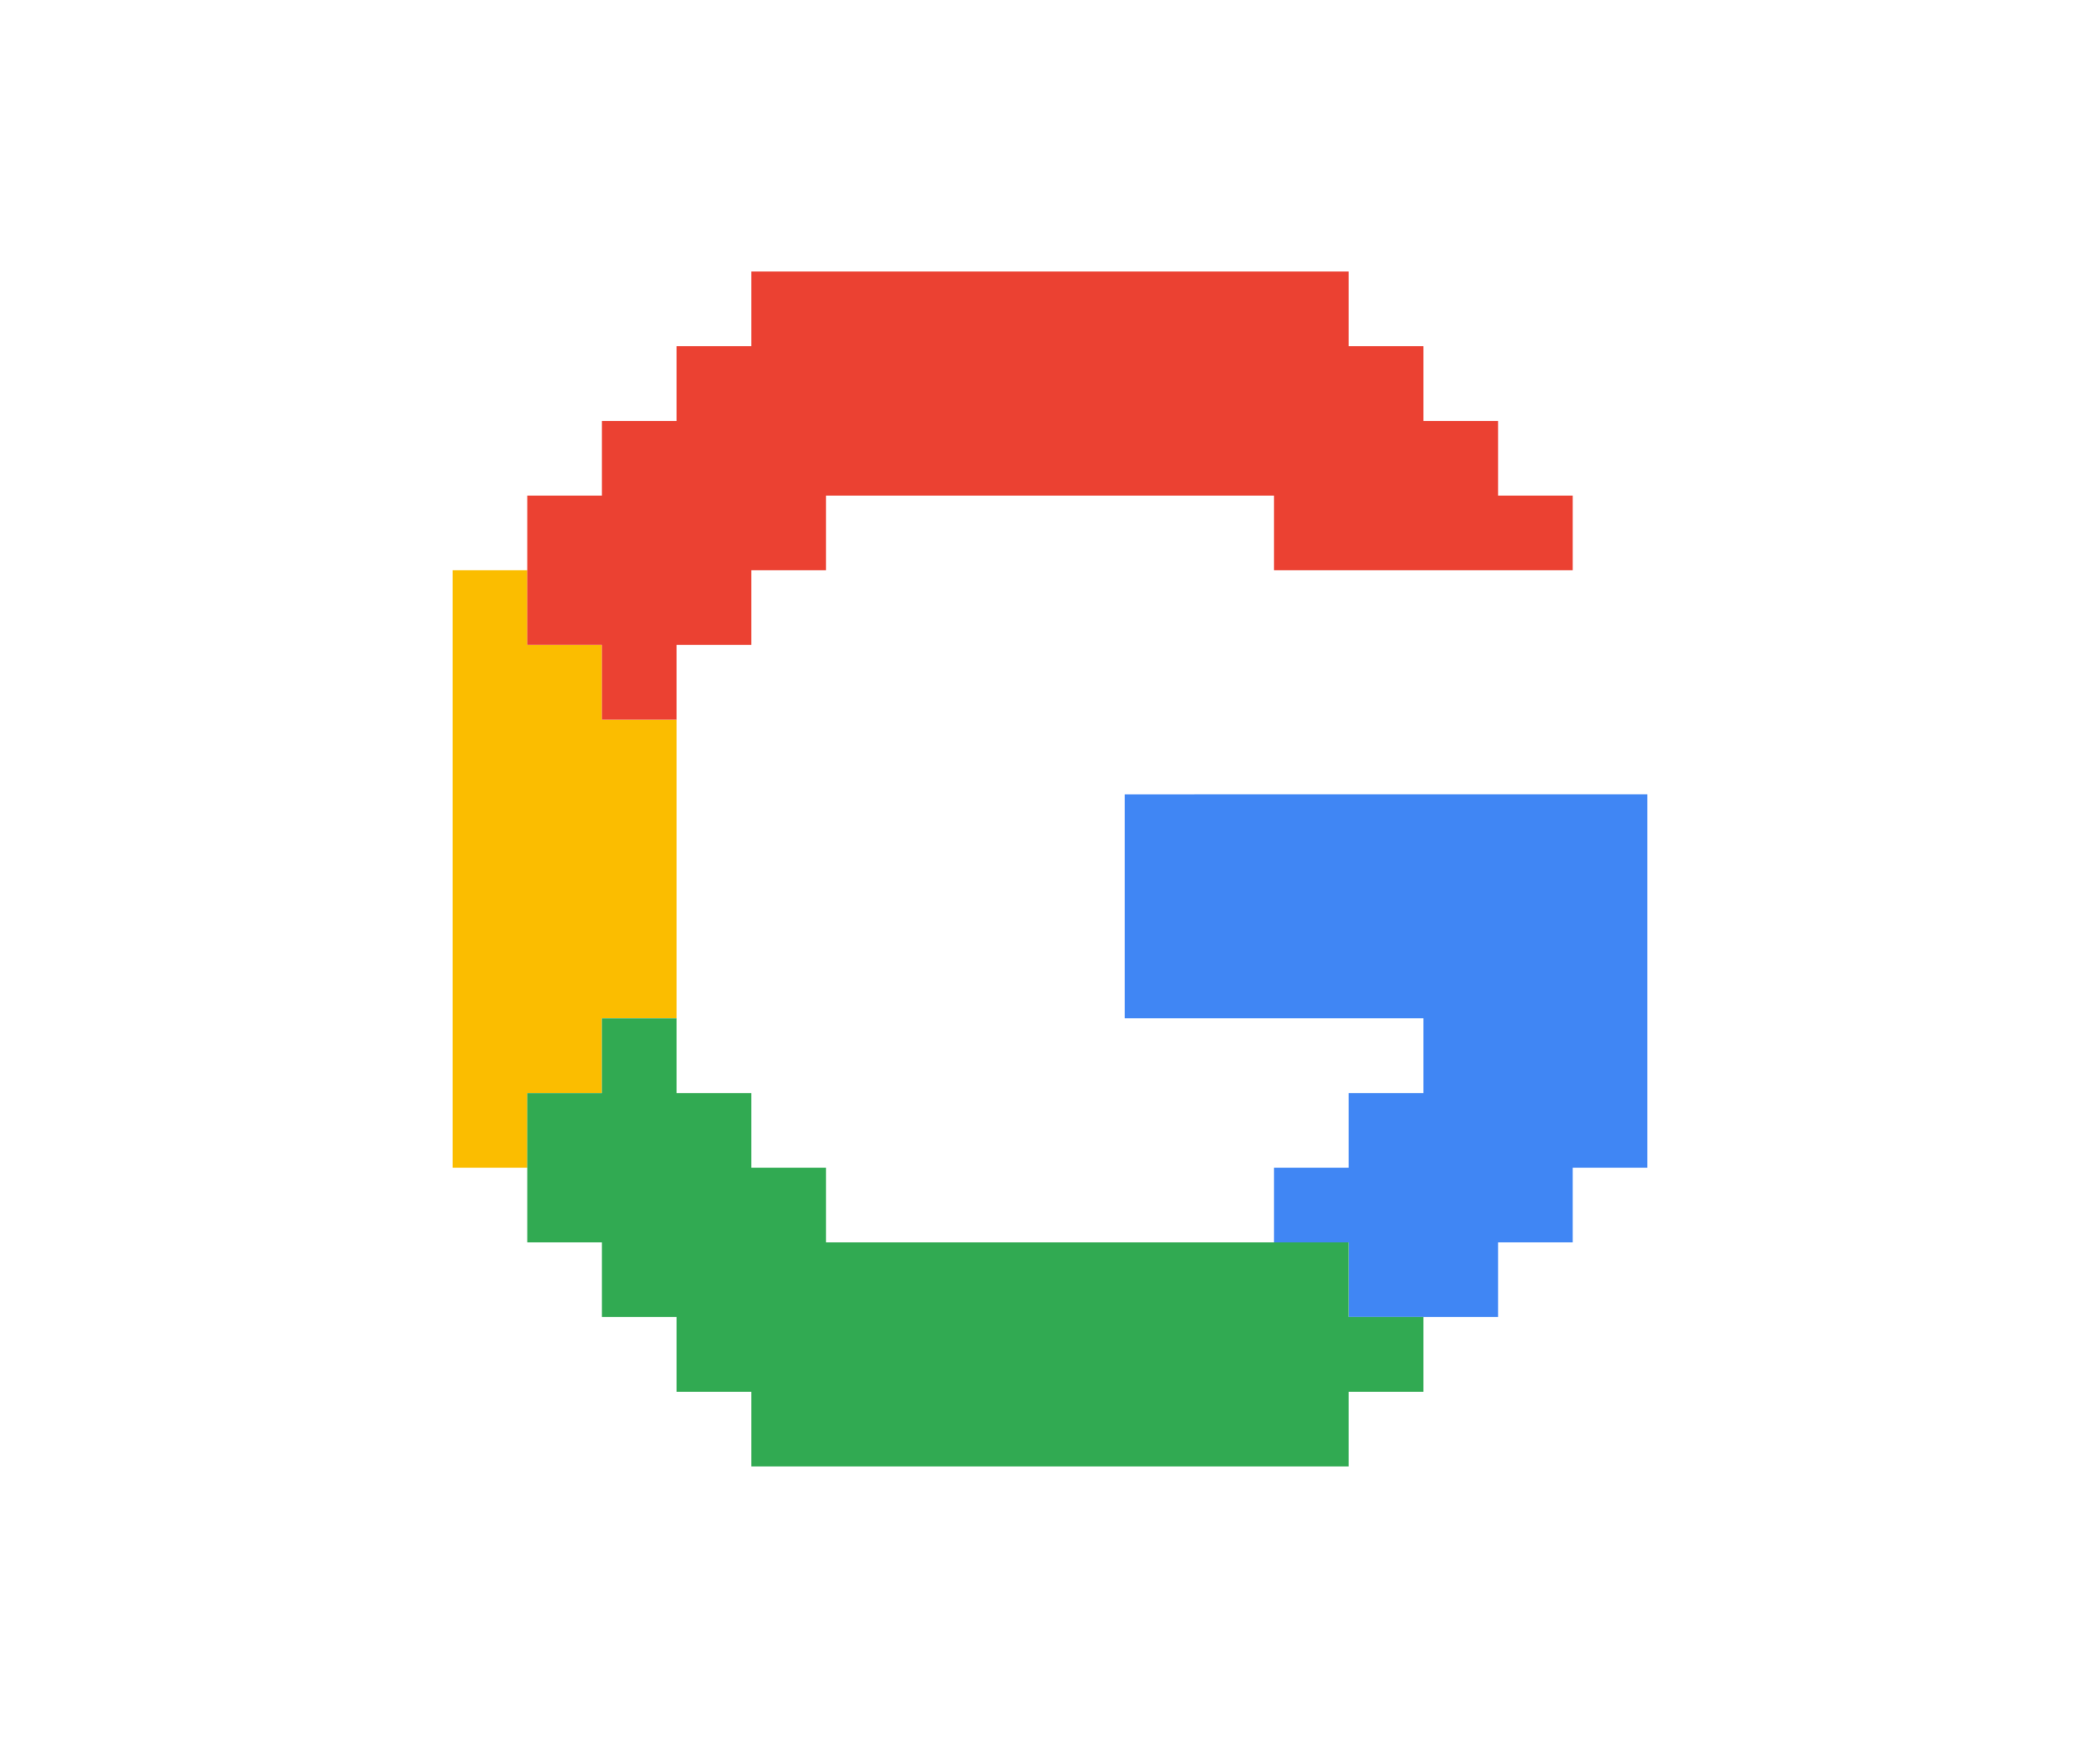
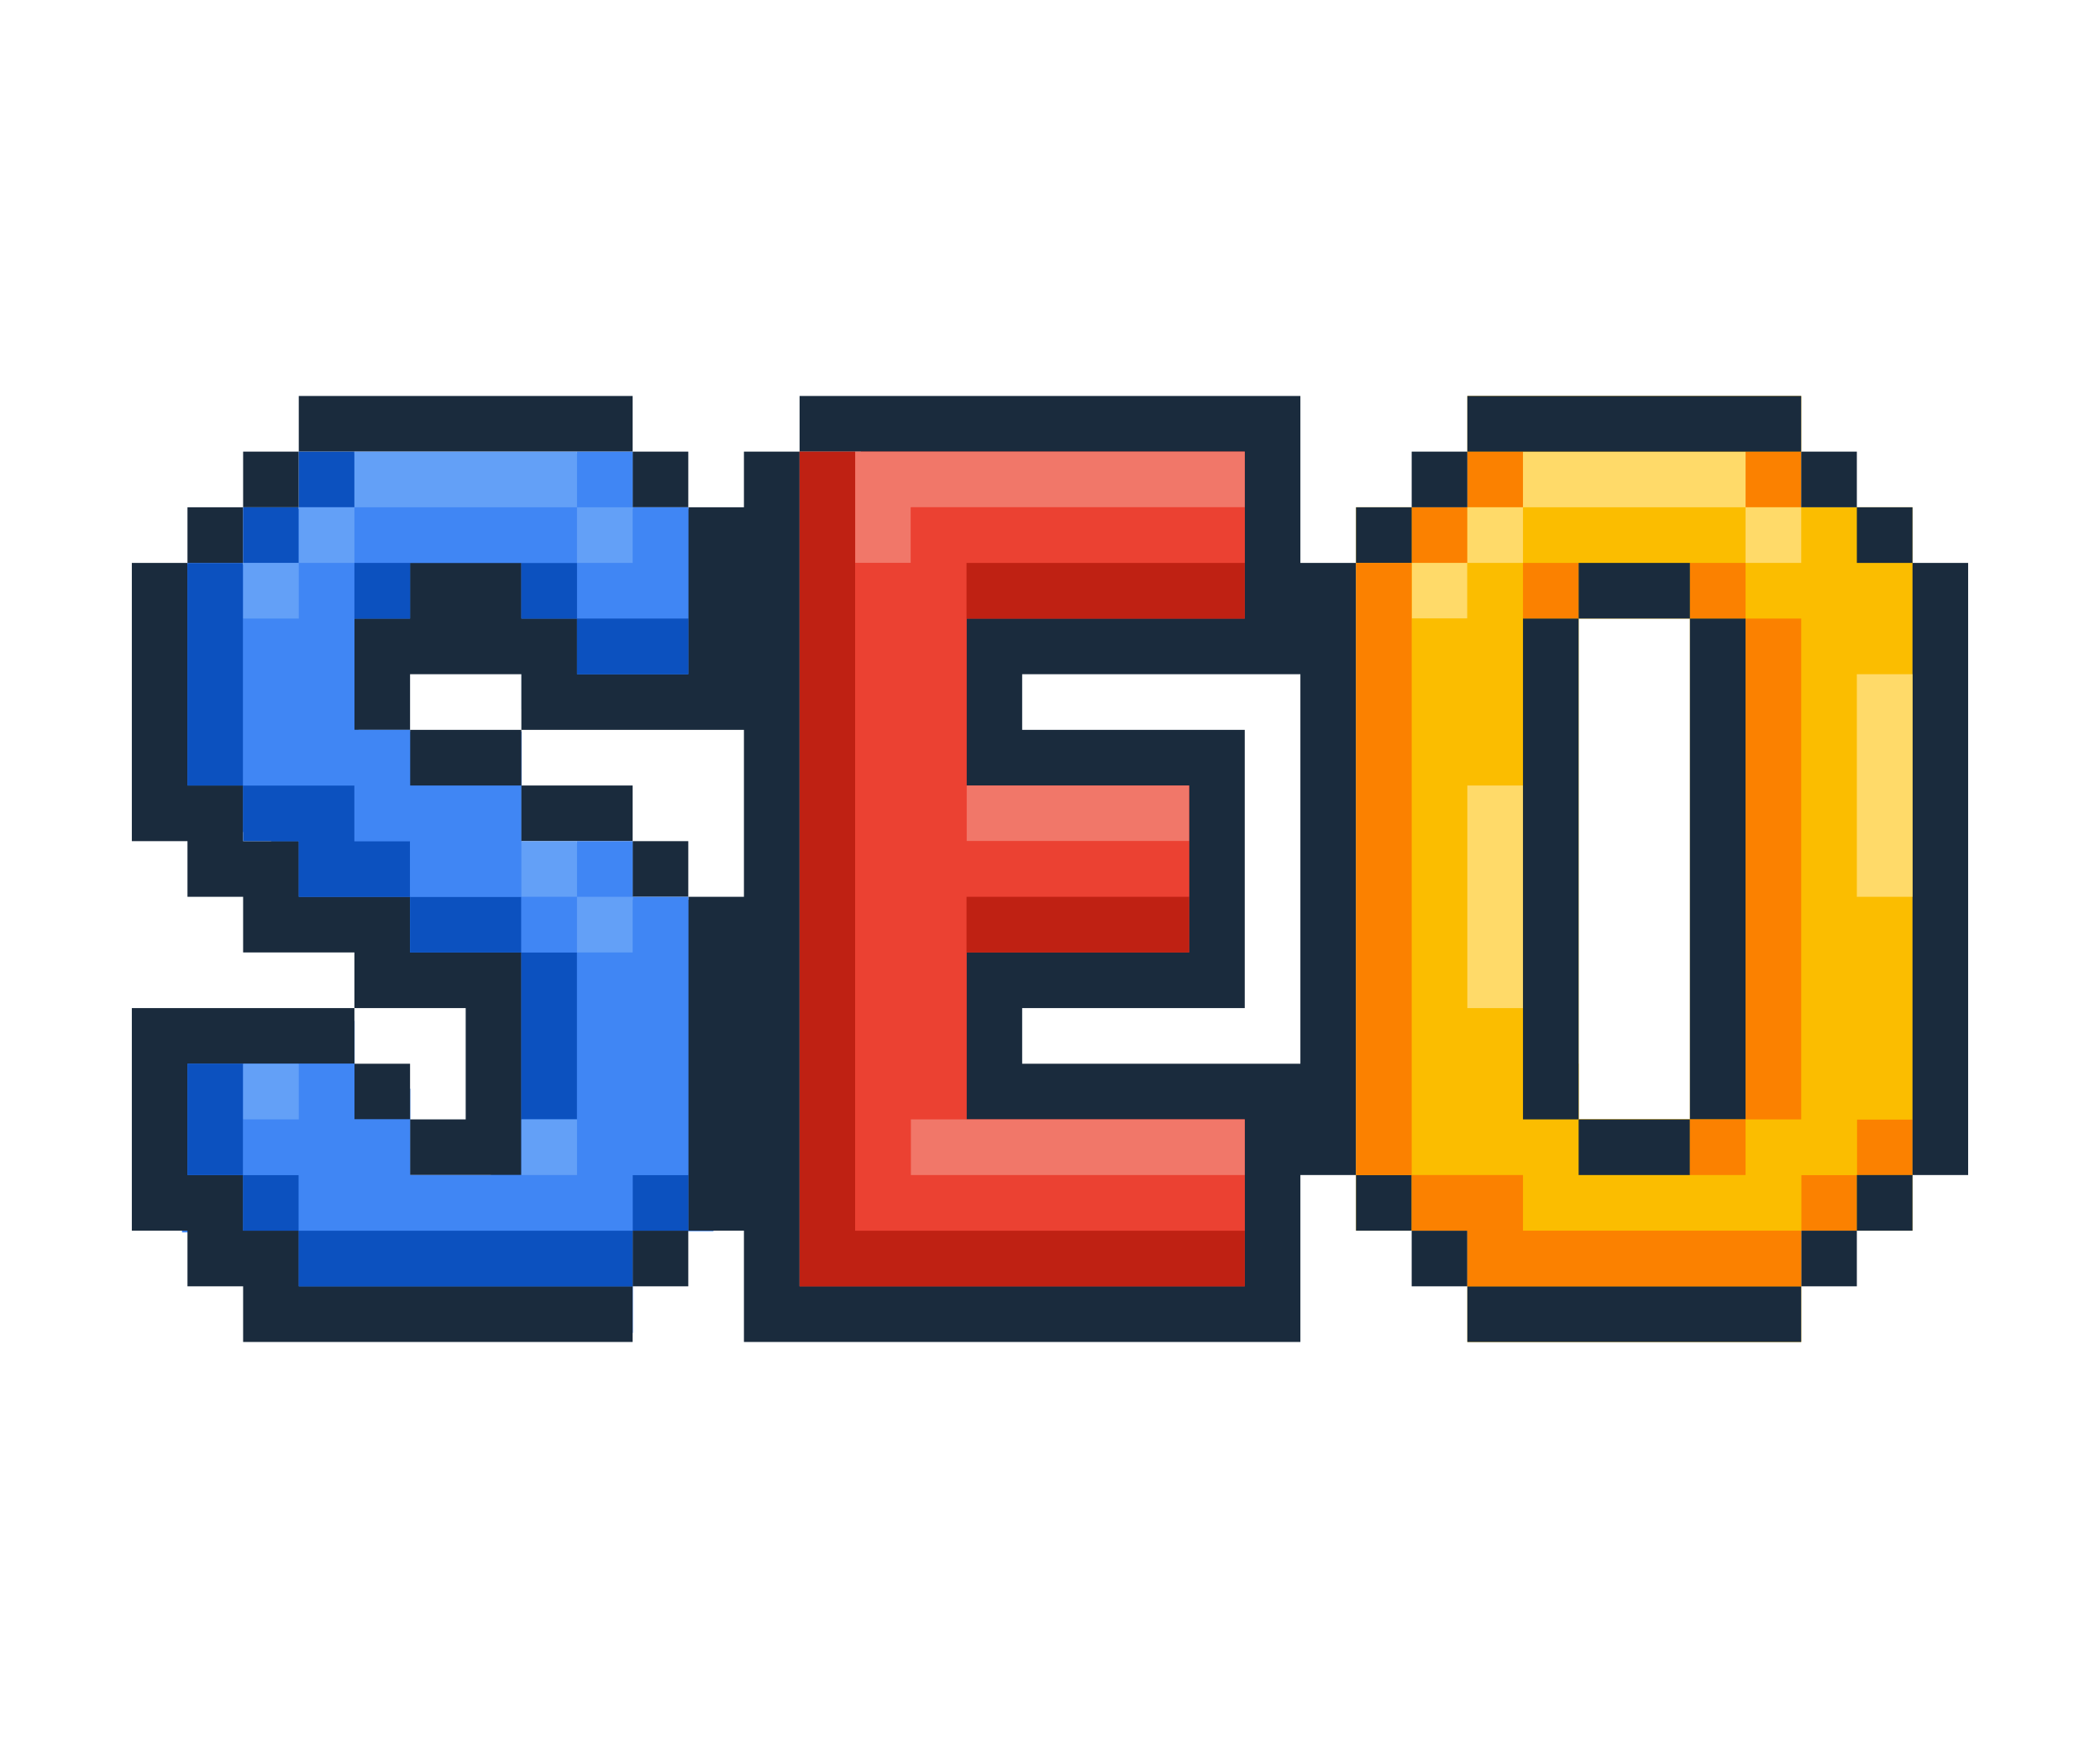
<svg xmlns="http://www.w3.org/2000/svg" width="38.365mm" height="31.75mm" viewBox="0 0 38.365 31.75" version="1.1" id="svg362666">
  <defs id="defs362663" />
  <g id="layer1" transform="translate(-51.14135,-62.92126)">
-     <g id="g219954" transform="matrix(0.07574767,0,0,0.07574767,132.9186,78.93148)">
-       <path id="path219942" style="fill:#4086f4;fill-opacity:1;stroke-width:0.523" d="m -808.35,-19.796 v 18.011 18.011 18.01 h 18.011 18.011 18.01 18.011 v 5.2e-4 18.01 h -18.011 v 18.011 h -18.01 v 18.011 h 18.01 v 18.011 h 18.011 18.011 V 88.268 h 18.011 v -18.011 h 18.01 v -18.011 -18.01 -5.2e-4 -18.01 -18.011 -18.011 h -18.01 -18.011 -18.011 -18.011 -18.01 -18.011 z" />
-       <path id="path219944" style="fill:#fbbd00;fill-opacity:1;stroke-width:0.523" d="m -970.446,-73.828 v 18.011 18.01 18.011 18.011 18.011 18.01 18.011 h 5.2e-4 v 18.011 h 18.01 v -18.011 h 18.011 v -18.011 h 18.011 V 16.225 -1.785 -19.796 -37.807 h -18.011 v -18.01 h -18.011 v -18.011 z" />
-       <path id="path219946" style="fill:#eb4132;fill-opacity:1;stroke-width:0.523" d="m -898.404,-145.87 v 18.01 h -18.01 v 18.011 h -18.011 v 18.011 h -18.011 v 18.011 18.01 h 18.011 v 5.1e-4 18.01 h 18.011 v -18.01 -5.1e-4 h 18.01 v -18.01 h 18.011 v -18.011 h 18.011 18.011 18.01 18.011 18.011 18.011 v 18.011 h 18.01 18.011 18.011 18.01 v -18.011 h -18.01 v -18.011 h -18.011 v -18.011 h -18.011 v -18.01 h -18.01 -18.011 -18.011 -18.011 -18.01 -18.011 -18.011 z" />
-       <path id="path219948" style="fill:#31aa52;fill-opacity:1;stroke-width:0.523" d="m -934.425,34.236 v 18.011 h -18.011 v 18.011 18.011 h 18.011 v 18.01 h 18.011 18.01 18.011 v 5.2e-4 h -18.011 -18.01 v 18.01 h 18.01 v 18.011 h 18.011 18.011 18.011 18.01 18.011 18.011 18.011 18.01 v -18.011 h 18.011 v -18.011 h -18.011 V 88.268 h -18.01 -18.011 -18.011 -18.011 -18.01 -18.011 -18.011 v -18.011 h -18.011 v -18.011 h -18.01 v -18.011 z" />
+     <g id="g22481" transform="matrix(0.06401653,0,0,0.06401653,91.05316,66.89333)">
+       <path id="rect967-2-5-3-69-3-2-34-3-9-7" style="fill:#fbbd00;fill-opacity:1;stroke-width:3.324" d="m -204.713,50.953 v 31.761 h -31.762 V 289.157 h 31.761 v 31.761 h 95.282 v -31.761 h 31.76 V 82.714 H -109.432 V 50.953 Z m 31.76,63.521 h 31.76 V 257.396 h -31.76 z" />
+       <path id="rect967-2-5-3-69-3-6-7-5-3-5-6-2-9-1-2-7-0-9-3-6-0-6-2-6-1-8-7-9-2-0-2-3-7-5-9-2-2-8-9-7-3-6-1-2-9-3-1-2-85-5-9-9-0" style="fill:#4086f4;fill-opacity:1;stroke-width:2.251" d="m -538.138,67.328 v 15.881 h -15.881 v 15.88 h -30.662 v 76.294 h 38.602 v 28.992 h 31.761 v 12.262 h 30.951 v 57.134 h -23.01 v -25.153 h -15.881 v -19.332 h -49.26 v 60.365 h 17.499 v 13.692 h 3.566 v 14.961 h 107.596 v -28.99 h 23.01 v -94.608 h -23.01 v -16.217 h -31.761 V 162.61 146.73 h -46.542 v -5.289 h 4.335 V 114.969 h 42.207 v 25.374 h 58.056 V 83.209 h -26.296 V 67.328 Z" />
+       <path id="rect967-2-5-3-69-3-6-7-5-3-5-6-2-9-1-2-7-0-9-3-6-0-6-2-6-1-8-7-9-2-0-2-3-7-5-9-2-2-8-9-7-3-6-1-2-9-3-1-2-85-5-9-4-0" style="fill:#eb4132;fill-opacity:1;stroke-width:3.584" d="m -377.795,60.792 v 6.041 h -17.481 V 314.371 h 15.88 v 0.676 h 116.69 v -61.622 h -70.985 v -36.679 h 60.28 v -61.622 h -60.28 v -32.71 h 72.586 V 60.792 Z" />
+       <rect style="fill:#1a2b3d;fill-opacity:1;stroke-width:0.461" id="rect967-2-5-3-69-3" width="15.88" height="15.88" x="-442.917" y="66.833" />
+       <path id="rect967-2-5-3-69-3-7" style="fill:#1a2b3d;fill-opacity:1;stroke-width:0.461" d="m -395.277,50.953 v 15.88 h 79.401 15.88 15.88 15.88 v 47.641 h -15.88 -15.88 -15.88 -15.88 -15.88 v 15.88 15.88 15.88 h 15.88 15.88 15.88 15.88 v 47.641 h -15.88 -15.88 -15.88 -15.88 v 15.88 15.88 15.88 h 15.88 15.88 15.88 15.88 15.88 v 47.641 h -15.88 -15.88 -15.88 v -5.2e-4 h -79.401 V 66.834 h -15.88 v 15.88 h -15.88 v 15.88 15.88 15.88 h -15.88 -15.88 v -15.88 h -15.88 V 98.594 h -15.88 -15.88 v 15.88 h -15.88 v 15.88 15.88 h 15.88 v -15.88 h 15.88 15.88 v 15.88 h 15.88 15.88 15.88 15.88 v 47.641 h -15.88 v 15.88 15.88 15.88 15.88 15.88 15.88 h 15.88 v 31.76 h 15.88 79.401 v 5.2e-4 h 15.88 15.88 15.88 15.88 v -47.641 h 15.88 V 98.594 h -15.88 V 50.953 h -15.88 -15.88 -15.88 -15.88 z m 63.521,79.401 h 15.88 15.88 15.88 15.88 15.88 v 111.161 h -15.88 -15.88 -15.88 -15.88 -15.88 v -15.88 h 15.88 15.88 15.88 15.88 v -79.401 h -15.88 -15.88 -15.88 -15.88 z" />
+       <path id="rect967-2-5-3-69-3-6-7-5-3-5-6-2-9-1-2-7-0-9-3-6-0-6-2-6-1-8-7-9-2-0-2-3-7-5-9-2-2-8-9-7-3-6-1-2-9-3-1-9-4-7-8-4-5-4-84-90-9-76" style="fill:#4086f4;fill-opacity:1;stroke-width:0.461" d="m -442.917,82.714 v 15.88 h -15.88 v 15.88 h 15.88 15.88 V 98.594 82.714 Z" />
+       <path id="rect967-2-5-3-69-3-6-7-5-3-5-6-2-9-1-2-7-0-9-3-6-0-6-2-6-1-8-7-9-2-0-2-3-7-5-9-2-2-8-9-7-3-6-1-2-9-3-1-9-4-7-8-4-5-37-15" style="fill:#1a2b3d;fill-opacity:1;stroke-width:0.461" d="m -538.198,50.953 v 15.88 h 15.88 15.88 15.88 15.88 15.88 15.88 v -15.88 h -15.88 -15.88 -15.88 -15.88 -15.88 z" />
+       <rect style="fill:#1a2b3d;fill-opacity:1;stroke-width:0.461" id="rect967-2-5-3-69-3-6-7-5-3-5-6" width="15.88" height="15.88" x="-569.959" y="82.714" />
+       <rect style="fill:#1a2b3d;fill-opacity:1;stroke-width:0.461" id="rect967-2-5-3-69-3-6-7-5-3-5-6-9" width="15.88" height="15.88" x="-554.078" y="66.833" />
+       <path id="rect967-2-5-3-69-3-6-7-5-3-5-6-2" style="fill:#1a2b3d;fill-opacity:1;stroke-width:0.461" d="m -585.839,98.594 v 15.88 15.88 15.88 15.88 15.88 h 15.88 v 15.88 h 15.88 v 15.88 h 15.88 15.88 v 15.88 h 15.88 15.88 v 15.88 15.88 h -15.88 v 15.88 h 15.88 15.88 v -15.88 -15.88 -15.88 -15.88 h -15.88 -15.88 v -15.88 h -15.88 -15.88 v -15.88 h -15.88 V 162.115 H -569.958 V 146.234 130.354 114.474 98.594 Z" />
+       <rect style="fill:#1a2b3d;fill-opacity:1;stroke-width:0.461" id="rect967-2-5-3-69-3-6-7-5-3-5-6-2-9-1-2-7-0-9-3-6-0-6-2-6-1-8-7-9-2-0" width="15.88" height="15.88" x="-522.318" y="241.515" />
+       <path id="rect967-2-5-3-69-3-6-7-5-3-5-6-2-9-1-2-7-0-9-3-6-0-6-2-6-1-8-7-9-2-0-3-7" style="fill:#bf2113;fill-opacity:1;stroke-width:1.786" d="M -395.277,66.834 V 305.036 h 15.88 v 5.2e-4 h 111.161 V 289.156 H -379.396 V 66.834 Z" />
+       <path id="rect967-2-5-3-69-3-6-7-5-3-5-6-2-9-1-2-7-0-9-3-6-0-6-2-6-1-8-7-9-2-0-2" style="fill:#1a2b3d;fill-opacity:1;stroke-width:0.461" d="m -585.839,225.635 v 15.88 15.88 15.88 15.88 h 15.88 v 15.88 h 15.88 v 15.88 h 15.88 15.88 15.88 15.88 15.88 15.88 15.88 v -15.88 h -15.88 -15.88 -15.88 -15.88 -15.88 -15.88 v -15.88 h -15.88 v -15.88 h -15.88 v -15.88 -15.88 h 15.88 15.88 15.88 v -15.88 h -15.88 -15.88 -15.88 z" />
+       <rect style="fill:#1a2b3d;fill-opacity:1;stroke-width:0.461" id="rect967-2-5-3-69-3-6-7-5-3-5-6-2-9-1-2-7-0-9-3-6-0-6-2-6-1-8-7-9-2-0-2-3-7-5-9-2-2-8-9-7-3-6-1-2-9-3-1" width="15.88" height="15.88" x="-442.917" y="289.156" />
+       <rect style="fill:#0c51bf;fill-opacity:1;stroke-width:0.652" id="rect967-2-5-3-69-3-6-7-5-3-5-6-2-9-1-2-7-0-9-3-6-0-6-2-6-1-8-7-9-2-0-2-3-7-5-9-2-2-8-9-7-3-6-1-2-9-3-1-2-9" width="15.88" height="31.76" x="-569.958" y="241.515" />
+       <rect style="fill:#0c51bf;fill-opacity:1;stroke-width:0.799" id="rect967-2-5-3-69-3-6-7-5-3-5-6-2-9-1-2-7-0-9-3-6-0-6-2-6-1-8-7-9-2-0-2-3-7-5-9-2-2-8-9-7-3-6-1-2-9-3-1-2-85" width="15.88" height="47.641" x="-474.677" y="209.755" />
+       <rect style="fill:#0c51bf;fill-opacity:1;stroke-width:0.461" id="rect967-2-5-3-69-3-6-7-5-3-5-6-2-9-1-2-7-0-9-3-6-0-6-2-6-1-8-7-9-2-0-2-3-7-5-9-2-2-8-9-7-3-6-1-2-9-3-1-2-85-5" width="15.88" height="15.88" x="-554.078" y="82.714" />
+       <rect style="fill:#0c51bf;fill-opacity:1;stroke-width:0.461" id="rect967-2-5-3-69-3-6-7-5-3-5-6-2-9-1-2-7-0-9-3-6-0-6-2-6-1-8-7-9-2-0-2-3-7-5-9-2-2-8-9-7-3-6-1-2-9-3-1-2-85-5-6" width="15.88" height="15.88" x="-538.198" y="66.833" />
+       <rect style="fill:#0c51bf;fill-opacity:1;stroke-width:0.461" id="rect967-2-5-3-69-3-6-7-5-3-5-6-2-9-1-2-7-0-9-3-6-0-6-2-6-1-8-7-9-2-0-2-3-7-5-9-2-2-8-9-7-3-6-1-2-9-3-1-2-85-5-1" width="15.88" height="15.88" x="-474.677" y="98.594" />
+       <rect style="fill:#0c51bf;fill-opacity:1;stroke-width:0.652" id="rect967-2-5-3-69-3-6-7-5-3-5-6-2-9-1-2-7-0-9-3-6-0-6-2-6-1-8-7-9-2-0-2-3-7-5-9-2-2-8-9-7-3-6-1-2-9-3-1-2-85-5-15" width="31.76" height="15.88" x="-458.797" y="114.474" />
+       <rect style="fill:#0c51bf;fill-opacity:1;stroke-width:0.652" id="rect967-2-5-3-69-3-6-7-5-3-5-6-2-9-1-2-7-0-9-3-6-0-6-2-6-1-8-7-9-2-0-2-3-7-5-9-2-2-8-9-7-3-6-1-2-9-3-1-2" width="31.76" height="15.88" x="-506.438" y="193.875" />
+       <path id="rect967-2-5-3-69-3-6-7-5-3-5-6-2-9-1-2-7-0-9-3-6-0-6-2-6-1-8-7-9-2-0-2-3-7-5-9-2-2-8-9-7-3-6-1-2-9-3-1-2-0" style="fill:#0c51bf;fill-opacity:1;stroke-width:0.652" d="m -554.078,162.115 v 15.88 h 15.88 v 15.88 h 31.76 v -15.88 h -15.88 v -15.88 z" />
+       <rect style="fill:#0c51bf;fill-opacity:1;stroke-width:0.922" id="rect967-2-5-3-69-3-6-7-5-3-5-6-2-9-1-2-7-0-9-3-6-0-6-2-6-1-8-7-9-2-0-2-3-7-5-9-2-2-8-9-7-3-6-1-2-9-3-1-2-38" width="15.88" height="63.521" x="-569.959" y="98.594" />
+       <rect style="fill:#0c51bf;fill-opacity:1;stroke-width:0.461" id="rect967-2-5-3-69-3-6-7-5-3-5-6-2-9-1-2-7-0-9-3-6-0-6-2-6-1-8-7-9-2-0-2-3-7-5-9-2-2-8-9-7-3-6-1-2-9-3-1-2-3" width="15.88" height="15.88" x="-554.078" y="273.276" />
+       <rect style="fill:#0c51bf;fill-opacity:1;stroke-width:1.129" id="rect967-2-5-3-69-3-6-7-5-3-5-6-2-9-1-2-7-0-9-3-6-0-6-2-6-1-8-7-9-2-0-2-3-7-5-9-2-2-8-9-7-3-6-1-2-9-3-1-2-90" width="95.281" height="15.88" x="-538.198" y="289.156" />
+       <rect style="fill:#0c51bf;fill-opacity:1;stroke-width:0.461" id="rect967-2-5-3-69-3-6-7-5-3-5-6-2-9-1-2-7-0-9-3-6-0-6-2-6-1-8-7-9-2-0-2-3-7-5-9-2-2-8-9-7-3-6-1-2-9-3-1-2-8" width="15.88" height="15.88" x="-442.917" y="273.276" />
+       <rect style="fill:#1a2b3d;fill-opacity:1;stroke-width:0.461" id="rect967-2-5-3-69-3-6-7-5-3-5-6-2-9-1-2-7-0-9-3-6-0-6-2-6-1-8-7-9-2-0-2-3-7-5-9-2-2-8-9-7-3-6-1-2-9-3-1-9-4-7-8-4-5-0" width="15.88" height="15.88" x="-442.917" y="177.995" />
+       <path id="rect967-2-5-3-69-3-6-7-5-3-5-6-2-9-1-2-7-0-9-3-6-0-6-2-6-1-8-7-9-2-0-2-3-7-5-9-2-2-8-9-7-3-6-1-2-9-3-1-9-4-7-8-4-5-3" style="fill:#1a2b3d;fill-opacity:1;stroke-width:0.461" d="m -474.677,162.115 v 15.88 h 15.88 15.88 v -15.88 h -15.88 z" />
+       <path id="rect967-2-5-3-69-3-6-7-5-3-5-6-2-9-1-2-7-0-9-3-6-0-6-2-6-1-8-7-9-2-0-2-3-7-5-9-2-2-8-9-7-3-6-1-2-9-3-1-9-4-7-8-4-5-4-84-04" style="fill:#4086f4;fill-opacity:1;stroke-width:0.461" d="m -506.438,177.995 v 15.88 h 15.88 15.88 v -15.88 h -15.88 z" />
+       <path id="rect967-2-5-3-69-3-6-7-5-3-5-6-2-9-1-2-7-0-9-3-6-0-6-2-6-1-8-7-9-2-0-2-3-7-5-9-2-2-8-9-7-3-6-1-2-9-3-1-9-4-7-8-4-5-1" style="fill:#1a2b3d;fill-opacity:1;stroke-width:0.461" d="m -506.438,146.234 v 15.88 h 15.88 15.88 v -15.88 h -15.88 z" />
+       <path id="rect967-2-5-3-69-3-6-7-5-3-5-6-2-9-1-2-7-0-9-3-6-0-6-2-6-1-8-7-9-2-0-2-3-7-5-9-2-2-8-9-7-3-6-1-2-9-3-1-9-4-7-8-4-5-4-84-7" style="fill:#4086f4;fill-opacity:1;stroke-width:0.461" d="m -538.198,98.594 v 15.88 h -15.88 v 15.88 15.88 15.88 h 15.88 15.88 v 15.88 h 15.88 V 162.115 146.234 H -522.318 V 130.354 114.474 98.594 Z" />
+       <path id="rect967-2-5-3-69-3-6-7-5-3-5-6-2-9-1-2-7-0-9-3-6-0-6-2-6-1-8-7-9-2-0-2-3-7-5-9-2-2-8-9-7-3-6-1-2-9-3-1-9-4-7-8-4-5-4" style="fill:#4086f4;fill-opacity:1;stroke-width:0.461" d="m -442.917,193.875 v 15.88 h -15.88 v 15.88 15.88 15.88 15.88 h -15.88 -15.88 -15.88 v -15.88 h -15.88 v -15.88 h -15.88 v 15.88 h -15.88 v 15.88 h 15.88 v 15.88 h 15.88 15.88 15.88 15.88 15.88 15.88 v -15.88 h 15.88 v -15.88 -15.88 -15.88 -15.88 -15.88 z" />
+       <rect style="fill:#4086f4;fill-opacity:1;stroke-width:0.461" id="rect967-2-5-3-69-3-6-7-5-3-5-6-2-9-1-2-7-0-9-3-6-0-6-2-6-1-8-7-9-2-0-2-3-7-5-9-2-2-8-9-7-3-6-1-2-9-3-1-9-4-7-8-4-5-4-84-4" width="15.88" height="15.88" x="-474.677" y="193.875" />
+       <rect style="fill:#4086f4;fill-opacity:1;stroke-width:0.461" id="rect967-2-5-3-69-3-6-7-5-3-5-6-2-9-1-2-7-0-9-3-6-0-6-2-6-1-8-7-9-2-0-2-3-7-5-9-2-2-8-9-7-3-6-1-2-9-3-1-9-4-7-8-4-5-4-84-95" width="15.88" height="15.88" x="-458.797" y="177.995" />
+       <rect style="fill:#4086f4;fill-opacity:1;stroke-width:0.461" id="rect967-2-5-3-69-3-6-7-5-3-5-6-2-9-1-2-7-0-9-3-6-0-6-2-6-1-8-7-9-2-0-2-3-7-5-9-2-2-8-9-7-3-6-1-2-9-3-1-9-4-7-8-4-5-4-84-90-9-7-3" width="15.88" height="15.88" x="-458.797" y="66.833" />
+       <path id="rect967-2-5-3-69-3-6-7-5-3-5-6-2-9-1-2-7-0-9-3-6-0-6-2-6-1-8-7-9-2-0-2-3-7-5-9-2-2-8-9-7-3-6-1-2-9-3-1-9-4-7-8-4-5-4-84-90-9-7-3-6" style="fill:#4086f4;fill-opacity:1;stroke-width:0.461" d="m -522.318,82.714 v 15.88 h 15.88 15.88 15.88 15.88 v -15.88 h -15.88 -15.88 -15.88 z" />
+       <rect style="fill:#63a0f7;fill-opacity:1;stroke-width:0.461" id="rect967-2-5-3-69-3-6-7-5-3-5-6-2-9-1-2-7-0-9-3-6-0-6-2-6-1-8-7-9-2-0-2-3-7-5-9-2-2-8-9-7-3-6-1-2-9-3-1-2-85-5-9" width="15.88" height="15.88" x="-458.797" y="82.714" />
+       <rect style="fill:#63a0f7;fill-opacity:1;stroke-width:0.461" id="rect967-2-5-3-69-3-6-7-5-3-5-6-2-9-1-2-7-0-9-3-6-0-6-2-6-1-8-7-9-2-0-2-3-7-5-9-2-2-8-9-7-3-6-1-2-9-3-1-2-85-5-9-3" width="15.88" height="15.88" x="-458.797" y="193.875" />
+       <rect style="fill:#63a0f7;fill-opacity:1;stroke-width:0.461" id="rect967-2-5-3-69-3-6-7-5-3-5-6-2-9-1-2-7-0-9-3-6-0-6-2-6-1-8-7-9-2-0-2-3-7-5-9-2-2-8-9-7-3-6-1-2-9-3-1-2-85-5-9-0" width="15.88" height="15.88" x="-474.677" y="177.995" />
+       <rect style="fill:#63a0f7;fill-opacity:1;stroke-width:0.461" id="rect967-2-5-3-69-3-6-7-5-3-5-6-2-9-1-2-7-0-9-3-6-0-6-2-6-1-8-7-9-2-0-2-3-7-5-9-2-2-8-9-7-3-6-1-2-9-3-1-2-85-5-9-447" width="15.88" height="15.88" x="-474.677" y="257.396" />
+       <rect style="fill:#63a0f7;fill-opacity:1;stroke-width:0.461" id="rect967-2-5-3-69-3-6-7-5-3-5-6-2-9-1-2-7-0-9-3-6-0-6-2-6-1-8-7-9-2-0-2-3-7-5-9-2-2-8-9-7-3-6-1-2-9-3-1-2-85-5-9-6" width="15.88" height="15.88" x="-554.078" y="241.515" />
+       <rect style="fill:#63a0f7;fill-opacity:1;stroke-width:0.461" id="rect967-2-5-3-69-3-6-7-5-3-5-6-2-9-1-2-7-0-9-3-6-0-6-2-6-1-8-7-9-2-0-2-3-7-5-9-2-2-8-9-7-3-6-1-2-9-3-1-2-85-5-9-8" width="15.88" height="15.88" x="-554.078" y="98.594" />
+       <rect style="fill:#63a0f7;fill-opacity:1;stroke-width:0.461" id="rect967-2-5-3-69-3-6-7-5-3-5-6-2-9-1-2-7-0-9-3-6-0-6-2-6-1-8-7-9-2-0-2-3-7-5-9-2-2-8-9-7-3-6-1-2-9-3-1-2-85-5-9-4" width="15.88" height="15.88" x="-538.198" y="82.714" />
+       <rect style="fill:#63a0f7;fill-opacity:1;stroke-width:0.922" id="rect967-2-5-3-69-3-6-7-5-3-5-6-2-9-1-2-7-0-9-3-6-0-6-2-6-1-8-7-9-2-0-2-3-7-5-9-2-2-8-9-7-3-6-1-2-9-3-1-2-85-5-9-81" width="63.521" height="15.88" x="-522.318" y="66.834" />
+       <rect style="fill:#0c51bf;fill-opacity:1;stroke-width:0.461" id="rect967-2-5-3-69-3-6-7-5-3-5-6-2-9-1-2-7-0-9-3-6-0-6-2-6-1-8-7-9-2-0-2-3-7-5-9-2-2-8-9-7-3-6-1-2-9-3-1-2-85-5-6-0" width="15.88" height="15.88" x="-522.318" y="98.594" />
+       <path id="rect967-2-5-3-69-3-6-7-5-3-5-6-2-9-1-2-7-0-9-3-6-0-6-2-6-1-8-7-9-2-0-5-5" style="fill:#f17769;fill-opacity:1;stroke-width:0.652" d="m -379.396,66.834 v 31.76 h 15.88 v -15.88 h 95.281 v -15.88 h -95.281 z" />
+       <rect style="fill:#f17769;fill-opacity:1;stroke-width:0.922" id="rect967-2-5-3-69-3-6-7-5-3-5-6-2-9-1-2-7-0-9-3-6-0-6-2-6-1-8-7-9-2-0-5-5-3-1-0-0" width="63.521" height="15.88" x="-347.636" y="162.115" />
+       <path id="rect967-2-5-3-69-3-6-7-5-3-5-6-2-9-1-2-7-0-9-3-6-0-6-2-6-1-8-7-9-2-0-5-5-3-8-8-88-9" style="fill:#eb4132;fill-opacity:1;stroke-width:0.922" d="m -363.516,82.714 v 15.88 h -15.88 V 289.156 h 15.88 95.281 v -15.881 h -95.281 v -15.88 h 15.88 v -63.521 h 63.521 v -15.88 h -63.521 V 98.594 h 79.401 v -15.88 h -79.401 z" />
+       <rect style="fill:#bf2113;fill-opacity:1;stroke-width:0.922" id="rect967-2-5-3-69-3-6-7-5-3-5-6-2-9-1-2-7-0-9-3-6-0-6-2-6-1-8-7-9-2-0-5-5-3-8-8-8-9-9-6" width="63.521" height="15.88" x="-347.636" y="193.875" />
+       <rect style="fill:#bf2113;fill-opacity:1;stroke-width:1.031" id="rect967-2-5-3-69-3-6-7-5-3-5-6-2-9-1-2-7-0-9-3-6-0-6-2-6-1-8-7-9-2-0-5-5-3-8-8-8-9-9-6-0" width="79.401" height="15.88" x="-347.636" y="98.594" />
+       <rect style="fill:#f17769;fill-opacity:1;stroke-width:1.129" id="rect967-2-5-3-69-3-6-7-5-3-5-6-2-9-1-2-7-0-9-3-6-0-6-2-6-1-8-7-9-2-0-5-5-3-1-0-0-84" width="95.281" height="15.88" x="-363.516" y="257.396" />
+       <rect style="fill:#fb8100;fill-opacity:1;stroke-width:0.461" id="rect967-2-5-3-69-3-2-34" width="15.88" height="15.88" x="-204.714" y="66.834" />
+       <rect style="fill:#fb8100;fill-opacity:1;stroke-width:0.461" id="rect967-2-5-3-69-3-2-34-1" width="15.88" height="15.88" x="-125.312" y="66.834" />
+       <rect style="fill:#fb8100;fill-opacity:1;stroke-width:0.461" id="rect967-2-5-3-69-3-2-34-1-0" width="15.88" height="15.88" x="-109.432" y="273.276" />
+       <rect style="fill:#fb8100;fill-opacity:1;stroke-width:0.461" id="rect967-2-5-3-69-3-2-34-1-4" width="15.88" height="15.88" x="-93.552" y="257.396" />
+       <rect style="fill:#fb8100;fill-opacity:1;stroke-width:0.461" id="rect967-2-5-3-69-3-2-34-0" width="15.88" height="15.88" x="-220.594" y="82.714" />
+       <rect style="fill:#ffda69;fill-opacity:1;stroke-width:0.461" id="rect967-2-5-3-69-3-2-34-3-9" width="15.88" height="15.88" x="-220.594" y="98.594" />
+       <path id="rect967-2-5-3-69-3-2-34-3-9-3" style="fill:#fbbd00;fill-opacity:1;stroke-width:0.461" d="m -109.432,82.714 v 15.88 h -15.88 v 15.88 h 15.88 v 15.88 15.88 15.88 15.88 15.881 15.88 15.88 15.88 h -15.88 v 15.88 h -15.88 -31.76 v -15.88 h -15.88 v -15.88 -15.88 h -15.88 v -47.641 h 15.88 V 146.234 130.354 114.474 98.594 h -15.88 v 15.88 h -15.88 l -5e-4,158.802 h 31.76 v 15.88 h 79.401 l 4.9e-4,-15.88 h 15.88 V 257.396 h 15.88 l 3e-5,-31.76 v -15.88 -15.88 h -15.88 V 177.995 162.115 146.234 130.354 h 15.88 V 114.474 98.594 h -15.88 v -15.88 z" />
+       <path id="rect967-2-5-3-69-3-2-34-3-9-3-5" style="fill:#fbbd00;fill-opacity:1;stroke-width:0.461" d="m -188.833,82.714 v 15.88 h 15.88 15.88 15.88 15.88 v -15.88 h -15.88 -15.88 -15.88 z" />
+       <rect style="fill:#fb8100;fill-opacity:1;stroke-width:0.461" id="rect967-2-5-3-69-3-2-34-3-9-3-00" width="15.88" height="15.88" x="-188.833" y="98.594" />
+       <rect style="fill:#fb8100;fill-opacity:1;stroke-width:0.461" id="rect967-2-5-3-69-3-2-34-3-9-3-00-2" width="15.88" height="15.88" x="-141.192" y="98.594" />
+       <rect style="fill:#ffda69;fill-opacity:1;stroke-width:0.461" id="rect967-2-5-3-69-3-2-34-3-9-1" width="15.88" height="15.88" x="-204.714" y="82.714" />
+       <path id="rect967-2-5-3-69-3-2-34-3-9-9" style="fill:#ffda69;fill-opacity:1;stroke-width:0.461" d="m -188.833,66.834 v 15.88 h 15.88 15.88 15.88 15.88 v -15.88 h -15.88 -15.88 -15.88 z" />
+       <rect style="fill:#ffda69;fill-opacity:1;stroke-width:0.461" id="rect967-2-5-3-69-3-2-34-3-9-93-6-9" width="15.88" height="15.88" x="-125.312" y="82.714" />
+       <path id="rect967-2-5-3-69-3-2-34-3-9-93-6-9-8" style="fill:#ffda69;fill-opacity:1;stroke-width:0.461" d="m -204.714,162.115 v 47.641 15.88 h 15.88 V 209.756 162.115 Z" />
+       <rect style="fill:#1a2b3d;fill-opacity:1;stroke-width:0.461" id="rect967-2-5-3-69-3-2-9" width="15.88" height="15.88" x="-236.475" y="82.714" />
+       <rect style="fill:#1a2b3d;fill-opacity:1;stroke-width:0.652" id="rect967-2-5-3-69-3-2-9-4" width="31.76" height="15.88" x="-172.953" y="98.594" />
+       <rect style="fill:#1a2b3d;fill-opacity:1;stroke-width:1.383" id="rect967-2-5-3-69-3-2-9-4-9-28" width="15.88" height="142.922" x="-188.833" y="114.474" />
+       <rect style="fill:#1a2b3d;fill-opacity:1;stroke-width:0.652" id="rect967-2-5-3-69-3-2-9-4-9-8-3" width="31.761" height="15.88" x="-172.953" y="257.396" />
+       <rect style="fill:#1a2b3d;fill-opacity:1;stroke-width:1.383" id="rect967-2-5-3-69-3-2-9-4-9-288" width="15.88" height="142.922" x="-141.192" y="114.474" />
+       <rect style="fill:#1a2b3d;fill-opacity:1;stroke-width:0.461" id="rect967-2-5-3-69-3-2-90" width="15.88" height="15.88" x="-220.594" y="66.834" />
+       <path id="rect967-2-5-3-69-3-2-90-3" style="fill:#1a2b3d;fill-opacity:1;stroke-width:0.461" d="m -204.713,50.953 v 15.88 h 15.88 15.88 15.88 15.88 15.88 15.88 v -15.88 h -15.88 -15.88 -15.88 -15.88 -15.88 z" />
+       <rect style="fill:#1a2b3d;fill-opacity:1;stroke-width:0.461" id="rect967-2-5-3-69-3-2-90-2" width="15.88" height="15.88" x="-109.432" y="66.834" />
+       <rect style="fill:#1a2b3d;fill-opacity:1;stroke-width:0.461" id="rect967-2-5-3-69-3-2-90-1" width="15.88" height="15.88" x="-93.552" y="82.714" />
+       <rect style="fill:#1a2b3d;fill-opacity:1;stroke-width:0.461" id="rect967-2-5-3-69-3-2-90-1-0" width="15.88" height="15.88" x="-93.552" y="273.276" />
+       <rect style="fill:#1a2b3d;fill-opacity:1;stroke-width:0.461" id="rect967-2-5-3-69-3-2-90-1-0-3-3" width="15.88" height="15.88" x="-236.475" y="273.276" />
+       <rect style="fill:#1a2b3d;fill-opacity:1;stroke-width:0.461" id="rect967-2-5-3-69-3-2-90-1-0-3-8" width="15.88" height="15.88" x="-220.594" y="289.156" />
+       <rect style="fill:#1a2b3d;fill-opacity:1;stroke-width:0.461" id="rect967-2-5-3-69-3-2-90-1-9" width="15.88" height="15.88" x="-109.432" y="289.156" />
+       <path id="rect967-2-5-3-69-3-2-90-1-1" style="fill:#1a2b3d;fill-opacity:1;stroke-width:0.461" d="m -204.714,305.037 v 15.88 h 15.88 15.88 15.88 15.88 15.88 15.881 v -15.88 h -15.881 -15.88 -15.88 -15.88 -15.88 z" />
+       <rect style="fill:#1a2b3d;fill-opacity:1;stroke-width:1.529" id="rect967-2-5-3-69-3-2-90-5" width="15.88" height="174.682" x="-77.672" y="98.594" />
+       <path id="rect967-2-5-3-69-3-2-34-1-0-1" style="fill:#fb8100;fill-opacity:1;stroke-width:1.129" d="m -220.594,273.276 v 15.88 h 15.88 v 15.88 h 95.281 V 289.156 h -79.401 v -15.88 z" />
+       <rect style="fill:#fb8100;fill-opacity:1;stroke-width:1.529" id="rect967-2-5-3-69-3-2-34-1-0-1-4" width="15.88" height="174.682" x="-236.475" y="98.594" />
+       <rect style="fill:#ffda69;fill-opacity:1;stroke-width:0.922" id="rect967-2-5-3-69-3-2-34-3-9-93-6-9-3" width="15.88" height="63.521" x="-93.552" y="130.354" />
+       <rect style="fill:#fb8100;fill-opacity:1;stroke-width:0.461" id="rect967-2-5-3-69-3-2-34-1-4-8" width="15.88" height="15.88" x="-141.193" y="257.396" />
+       <rect style="fill:#fb8100;fill-opacity:1;stroke-width:1.383" id="rect967-2-5-3-69-3-2-34-1-4-8-6" width="15.881" height="142.922" x="-125.313" y="114.474" />
    </g>
  </g>
</svg>
